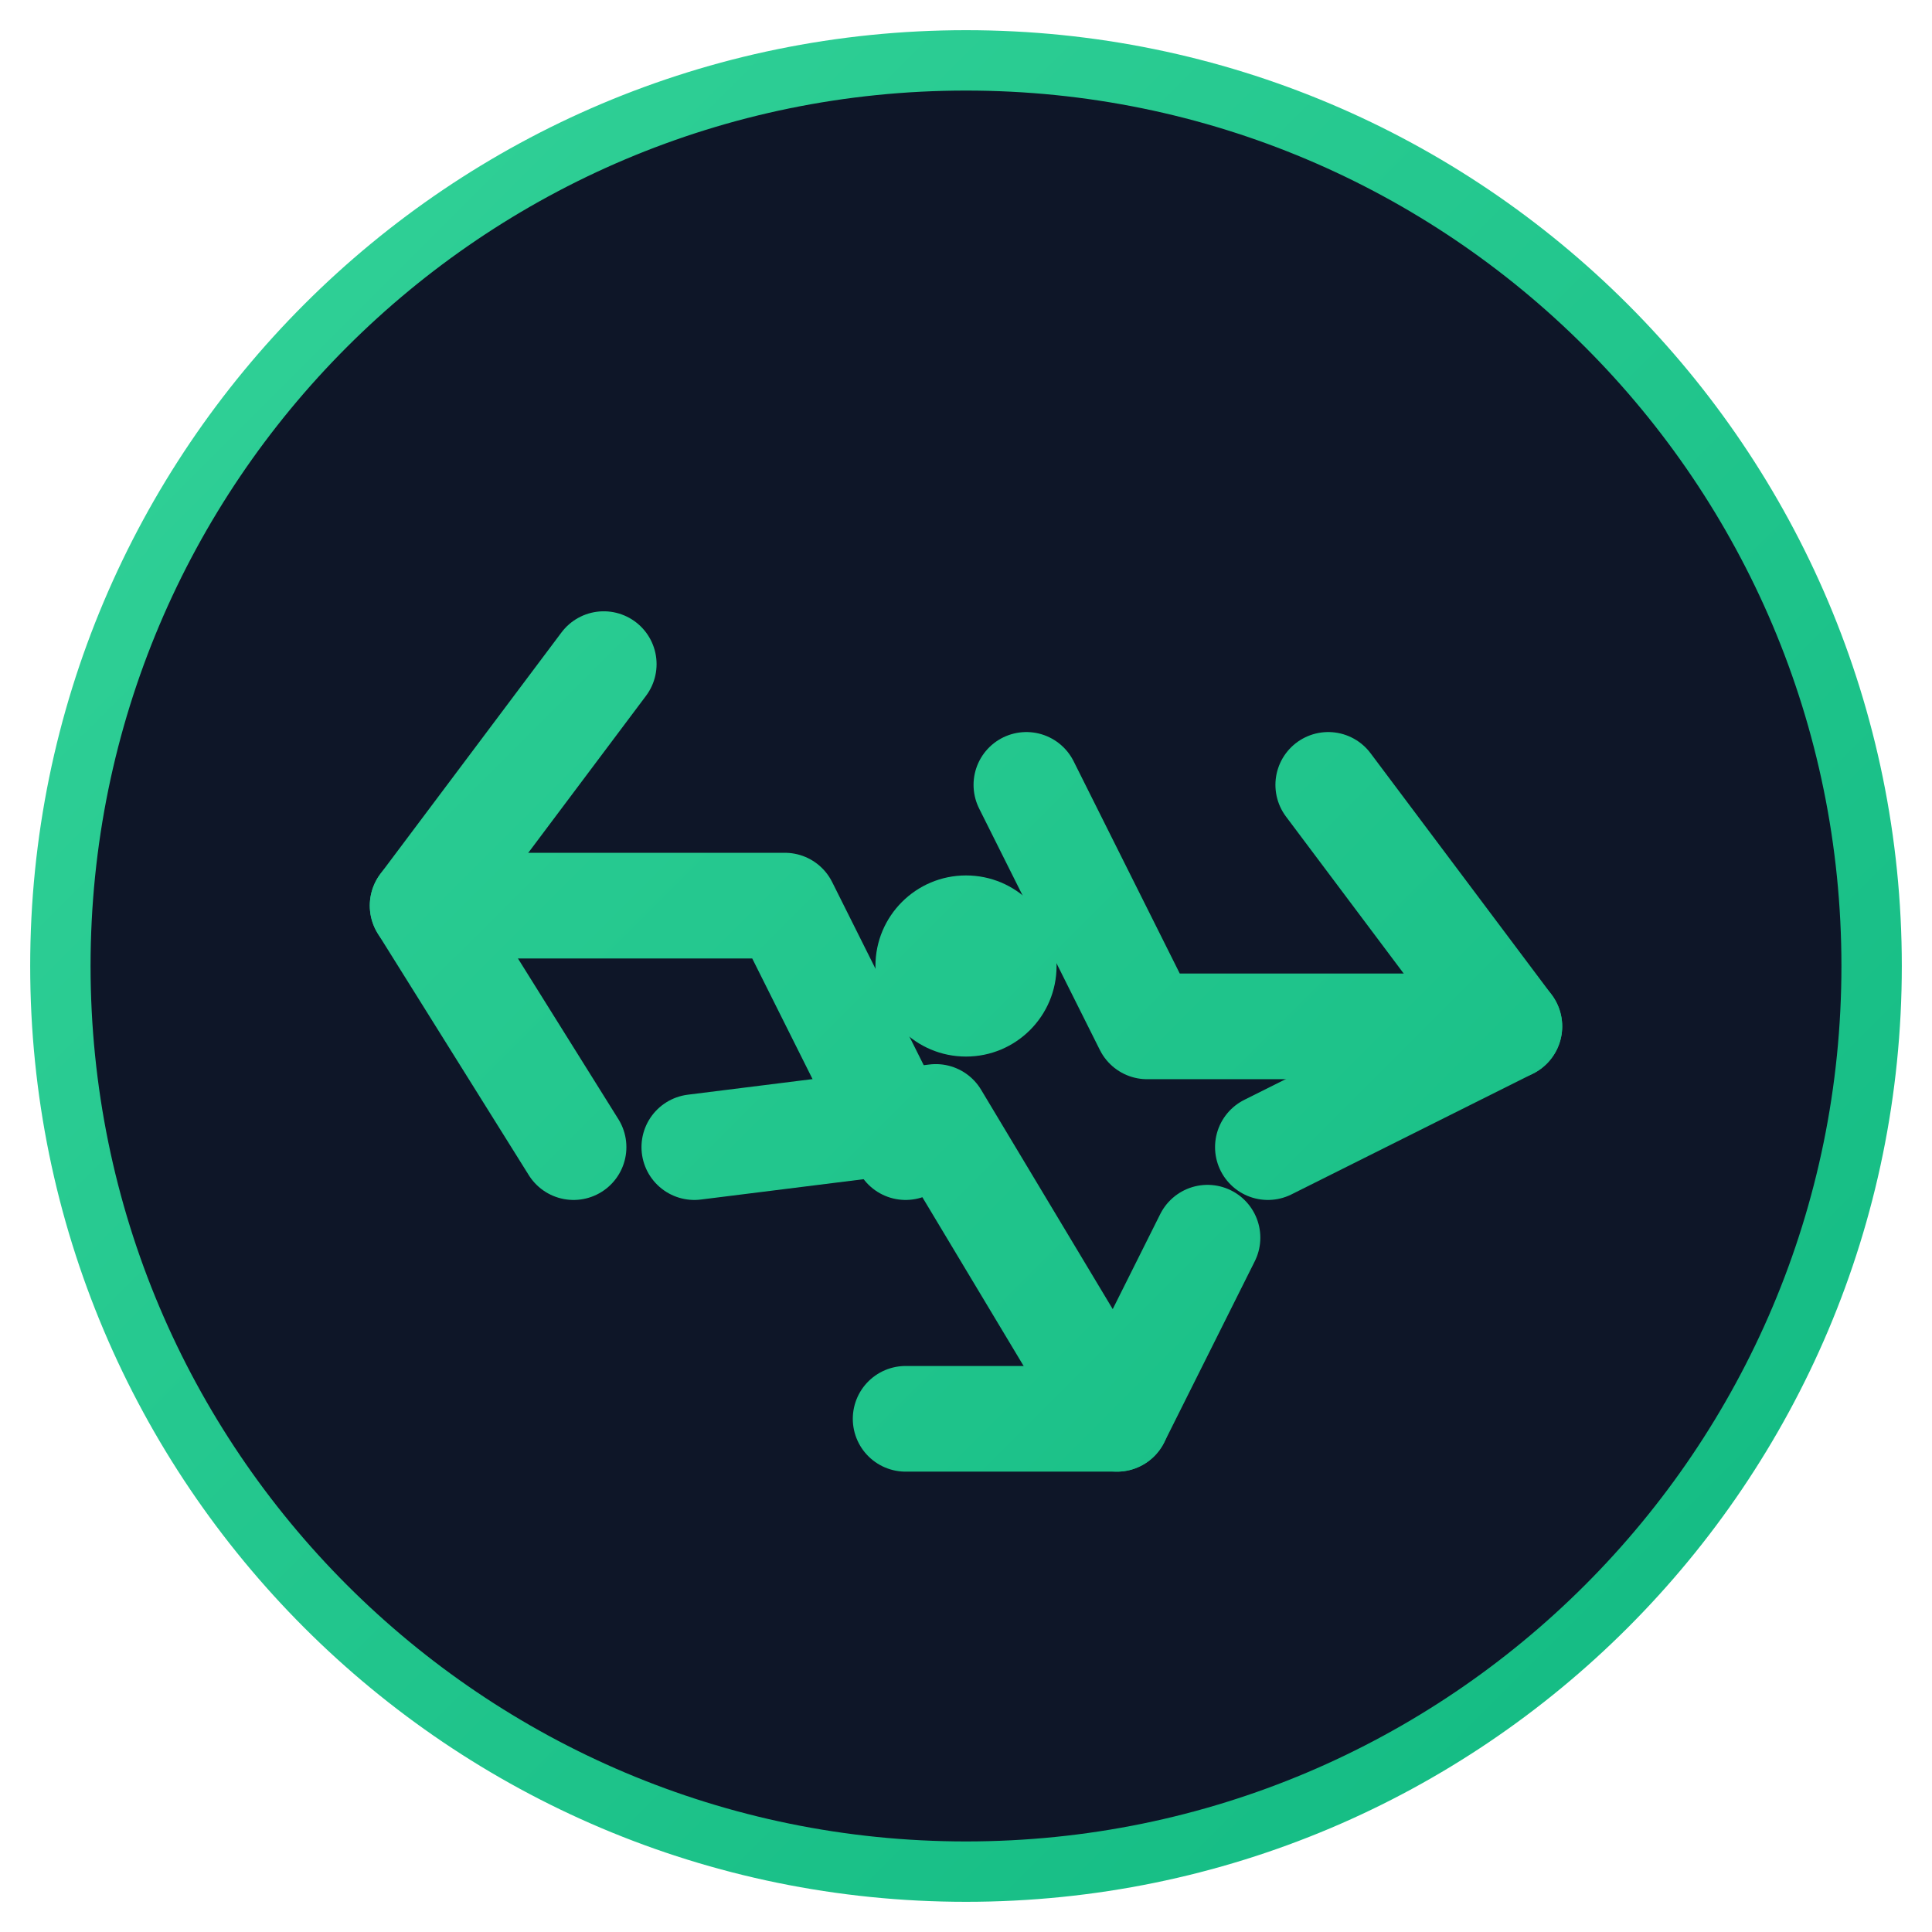
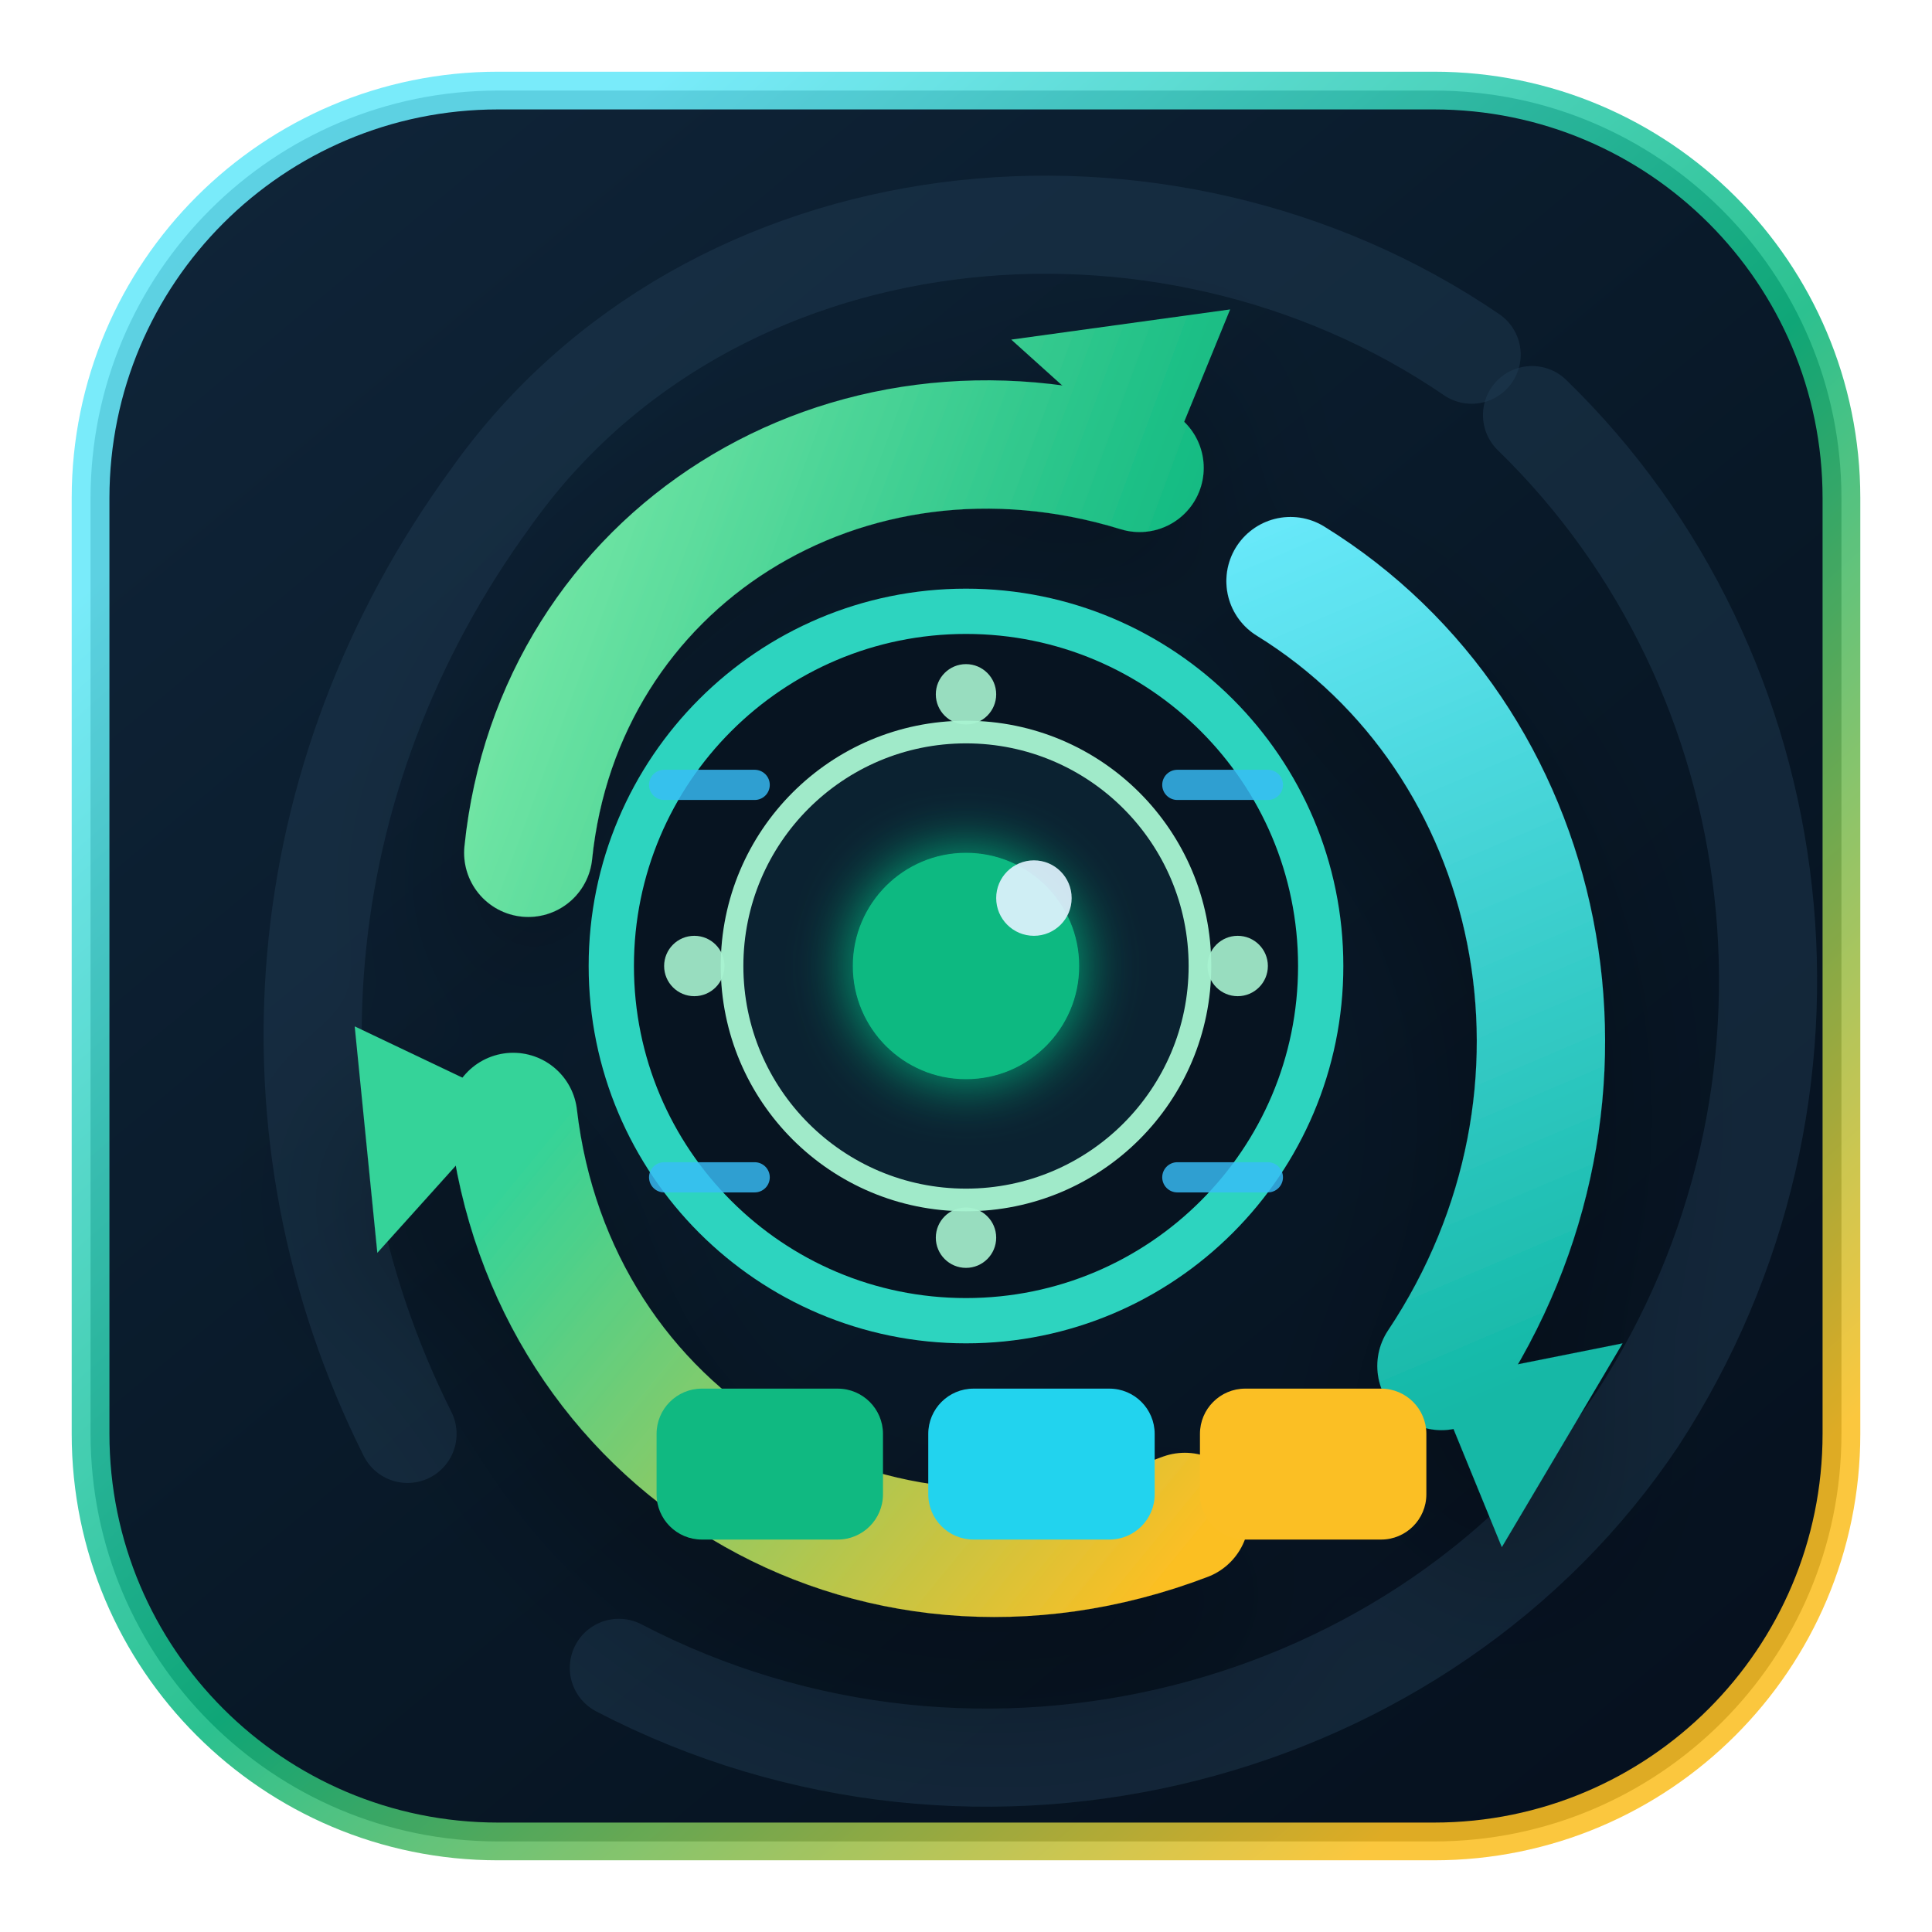
- <svg xmlns="http://www.w3.org/2000/svg" viewBox="0 0 64 64" width="64" height="64">
+ <svg xmlns="http://www.w3.org/2000/svg" viewBox="0 0 256 256" width="256" height="256" role="img" aria-label="Trash Sorter Pro logo">
  <defs>
-     <linearGradient id="g" x1="0" y1="0" x2="64" y2="64" gradientUnits="userSpaceOnUse">
-       <stop offset="0" stop-color="#34D399" />
+     <linearGradient id="bg" x1="34" y1="20" x2="214" y2="236" gradientUnits="userSpaceOnUse">
+       <stop offset="0" stop-color="#0F2438" />
+       <stop offset="0.58" stop-color="#081827" />
+       <stop offset="1" stop-color="#06111F" />
+     </linearGradient>
+     <linearGradient id="ring" x1="52" y1="42" x2="210" y2="220" gradientUnits="userSpaceOnUse">
+       <stop offset="0" stop-color="#67E8F9" />
+       <stop offset="0.52" stop-color="#10B981" />
+       <stop offset="1" stop-color="#FBBF24" />
+     </linearGradient>
+     <linearGradient id="green" x1="62" y1="54" x2="154" y2="88" gradientUnits="userSpaceOnUse">
+       <stop offset="0" stop-color="#86EFAC" />
      <stop offset="1" stop-color="#10B981" />
    </linearGradient>
+     <linearGradient id="cyan" x1="164" y1="72" x2="210" y2="180" gradientUnits="userSpaceOnUse">
+       <stop offset="0" stop-color="#67E8F9" />
+       <stop offset="1" stop-color="#14B8A6" />
+     </linearGradient>
+     <linearGradient id="amber" x1="72" y1="150" x2="150" y2="214" gradientUnits="userSpaceOnUse">
+       <stop offset="0" stop-color="#34D399" />
+       <stop offset="1" stop-color="#FBBF24" />
+     </linearGradient>
+     <filter id="softShadow" x="-20%" y="-20%" width="140%" height="140%">
+       <feDropShadow dx="0" dy="10" stdDeviation="10" flood-color="#000000" flood-opacity="0.30" />
+     </filter>
+     <filter id="glow" x="-40%" y="-40%" width="180%" height="180%">
+       <feGaussianBlur stdDeviation="4" result="blur" />
+       <feMerge>
+         <feMergeNode in="blur" />
+         <feMergeNode in="SourceGraphic" />
+       </feMerge>
+     </filter>
  </defs>
-   <circle cx="32" cy="32" r="30" fill="#0E1628" stroke="url(#g)" stroke-width="2" />
-   <g fill="none" stroke="url(#g)" stroke-width="3.5" stroke-linecap="round" stroke-linejoin="round">
-     <path d="M19 38 L14 30 L20 22" />
-     <path d="M14 30 L26 30 L30 38" />
-     <path d="M44 26 L50 34 L42 38" />
-     <path d="M50 34 L38 34 L34 26" />
-     <path d="M30 47 L37 47 L40 41" />
-     <path d="M37 47 L31 37 L23 38" />
+   <rect x="12" y="12" width="232" height="232" rx="54" fill="url(#bg)" />
+   <rect x="12" y="12" width="232" height="232" rx="54" fill="none" stroke="url(#ring)" stroke-width="5" opacity="0.88" />
+   <path d="M54 190C34 150 38 103 65 66C94 25 154 19 195 47" fill="none" stroke="#203B52" stroke-width="13" stroke-linecap="round" opacity="0.48" />
+   <path d="M203 55C238 89 245 145 217 188C189 230 130 246 82 221" fill="none" stroke="#203B52" stroke-width="13" stroke-linecap="round" opacity="0.48" />
+   <g filter="url(#softShadow)">
+     <path d="M70 113C74 74 112 50 151 62" fill="none" stroke="url(#green)" stroke-width="17" stroke-linecap="round" />
+     <path d="M154 63L134 45L163 41Z" fill="url(#green)" />
+     <path d="M171 77C205 98 215 145 191 181" fill="none" stroke="url(#cyan)" stroke-width="17" stroke-linecap="round" />
+     <path d="M190 183L215 178L199 205Z" fill="url(#cyan)" />
+     <path d="M157 201C115 217 73 191 68 148" fill="none" stroke="url(#amber)" stroke-width="17" stroke-linecap="round" />
+     <path d="M68 146L50 166L47 136Z" fill="url(#amber)" />
  </g>
-   <circle cx="32" cy="32" r="3" fill="url(#g)" />
+   <circle cx="128" cy="128" r="47" fill="#071421" stroke="#2DD4BF" stroke-width="6" />
+   <circle cx="128" cy="128" r="31" fill="#0B2232" stroke="#A7F3D0" stroke-width="3" opacity="0.96" />
+   <circle cx="128" cy="128" r="15" fill="#10B981" filter="url(#glow)" />
+   <circle cx="137" cy="119" r="5" fill="#E0F2FE" opacity="0.92" />
+   <g fill="#A7F3D0" opacity="0.9">
+     <circle cx="92" cy="128" r="4" />
+     <circle cx="164" cy="128" r="4" />
+     <circle cx="128" cy="92" r="4" />
+     <circle cx="128" cy="164" r="4" />
+   </g>
+   <g stroke="#38BDF8" stroke-width="4" stroke-linecap="round" opacity="0.82">
+     <path d="M100 104H88" />
+     <path d="M168 104H156" />
+     <path d="M100 156H88" />
+     <path d="M168 156H156" />
+   </g>
+   <g transform="translate(87 184)">
+     <rect x="0" y="0" width="30" height="20" rx="6" fill="#10B981" />
+     <rect x="36" y="0" width="30" height="20" rx="6" fill="#22D3EE" />
+     <rect x="72" y="0" width="30" height="20" rx="6" fill="#FBBF24" />
+   </g>
</svg>
